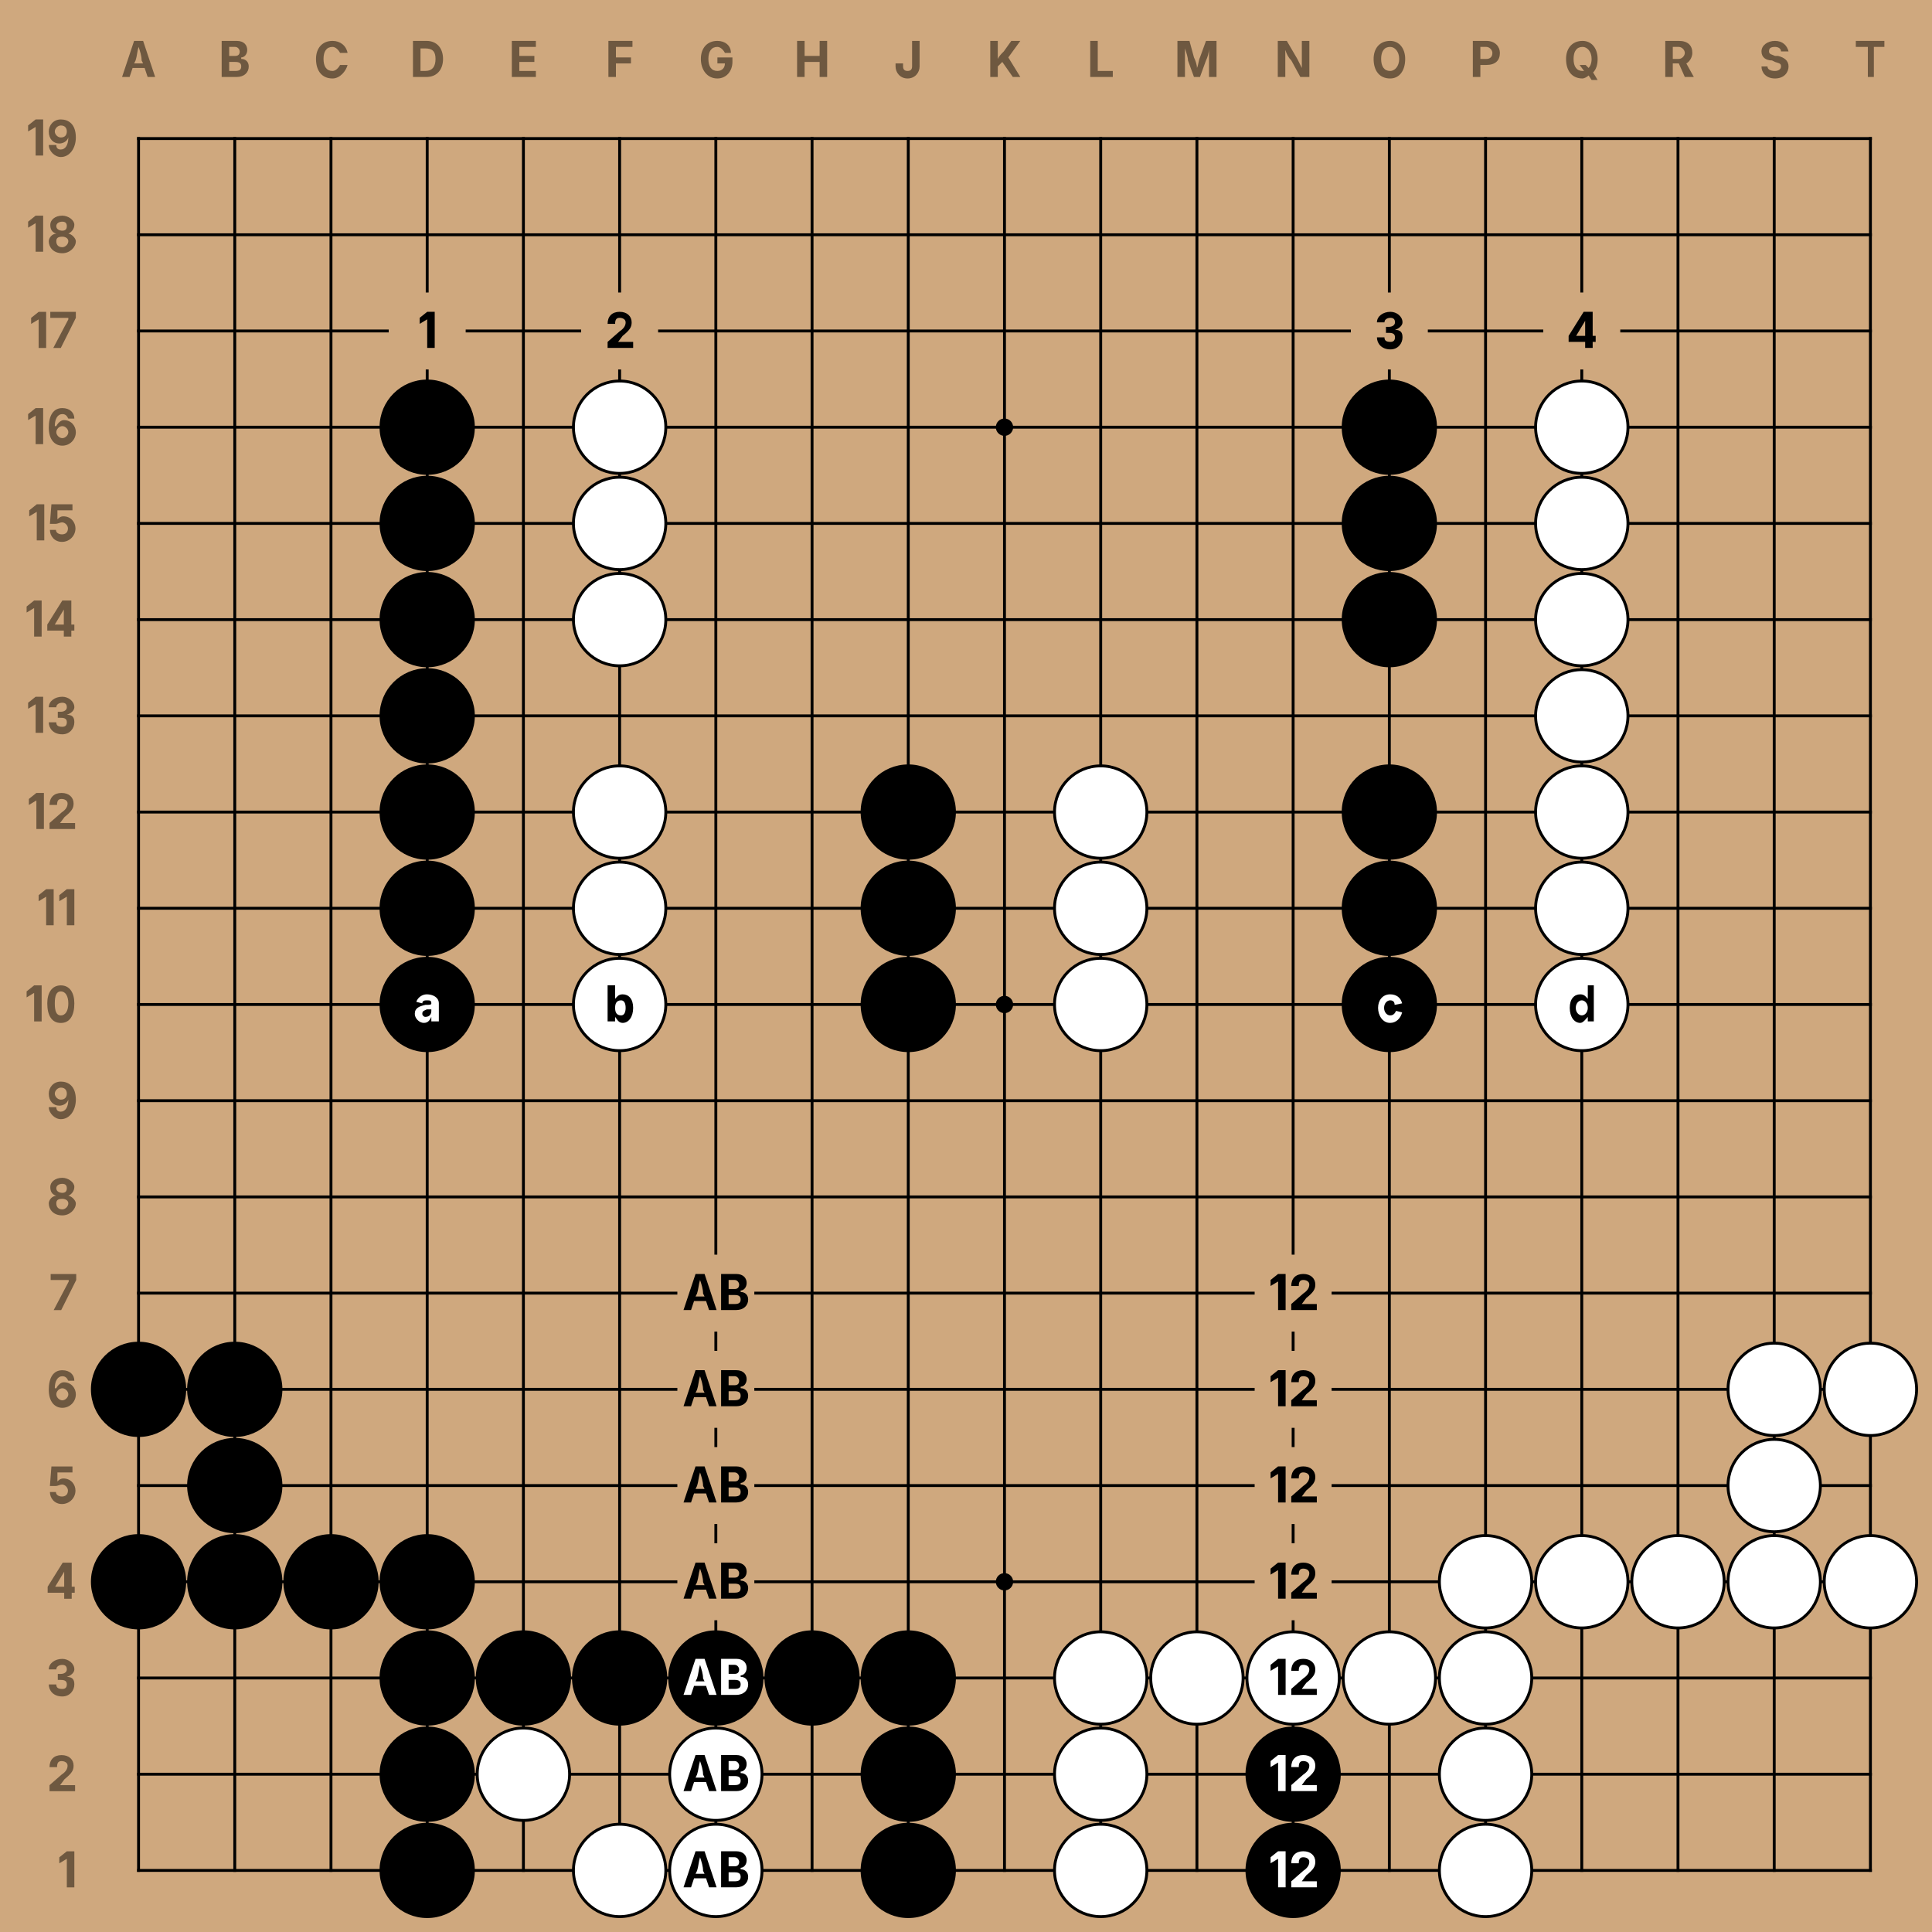
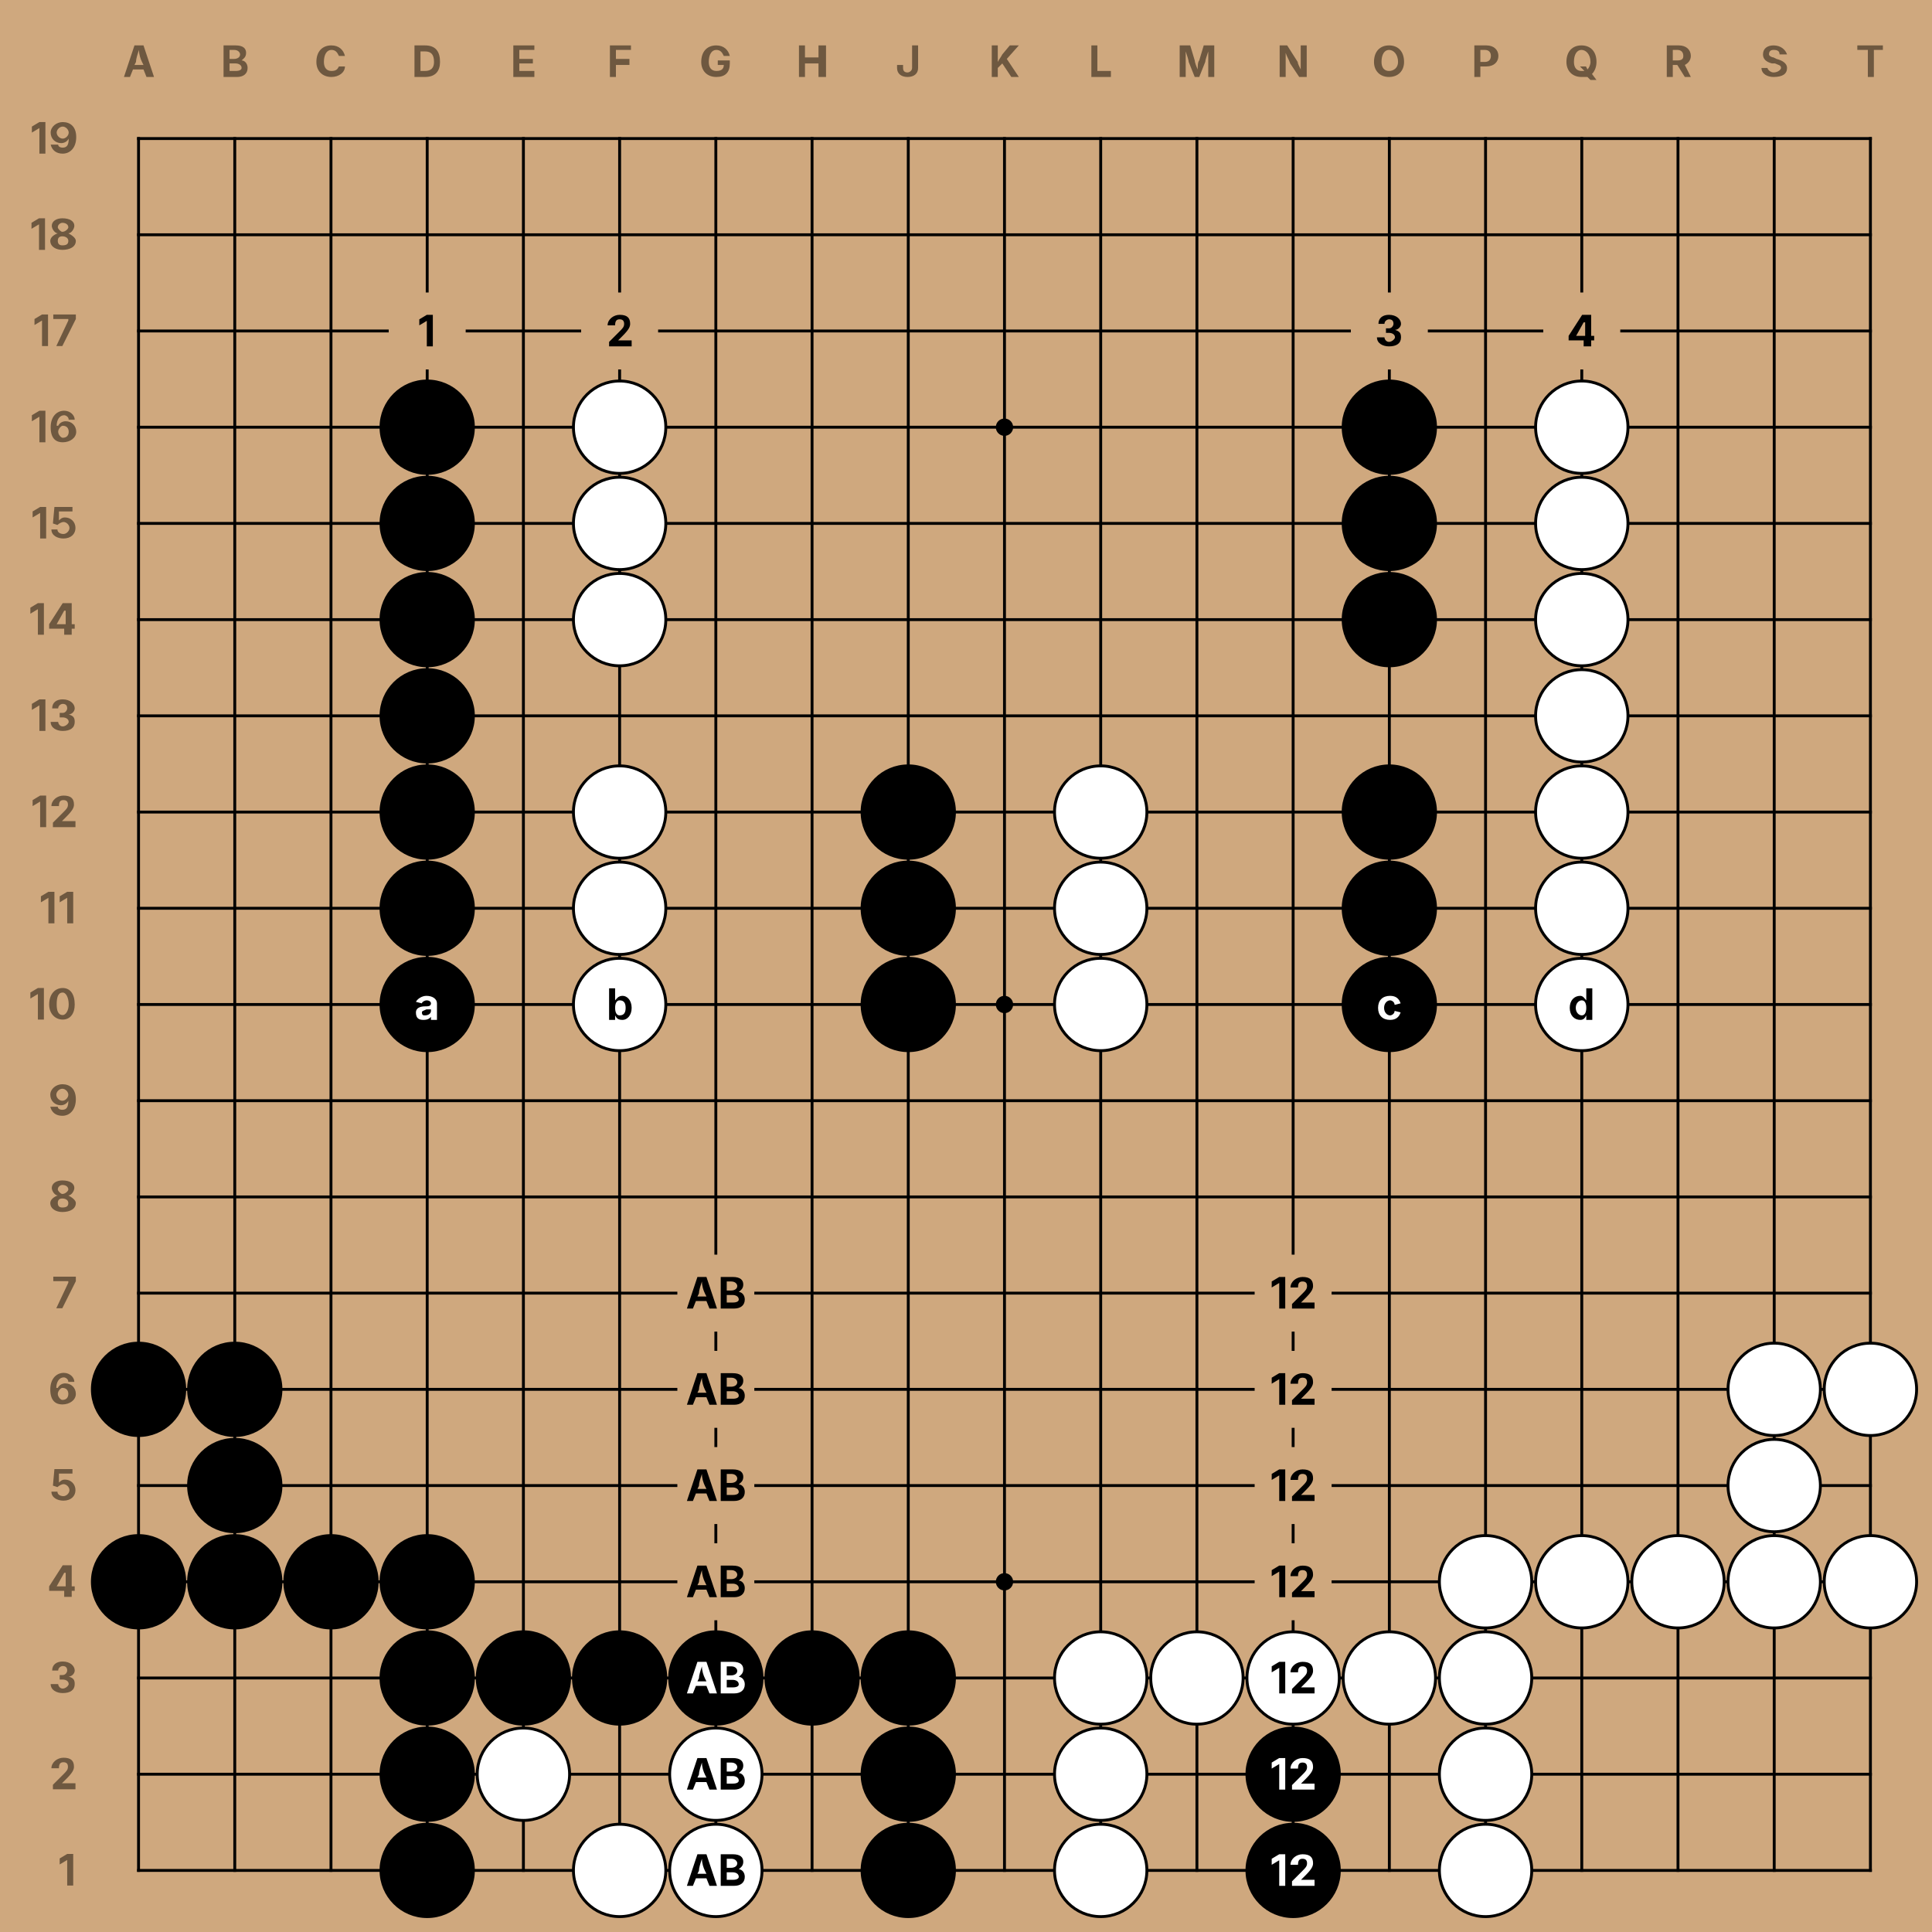
- <svg xmlns="http://www.w3.org/2000/svg" font-family="Inter" font-size="0.5" font-weight="700" viewBox="0 0 800 800" width="800">
+ <svg xmlns="http://www.w3.org/2000/svg" font-family="Inter" font-size="0.45" font-weight="700" viewBox="0 0 800 800" width="800">
  <defs>
    <clipPath id="board-clip">
      <rect height="19" width="19" x="-0.5" y="-0.5" />
    </clipPath>
    <marker id="linehead" markerHeight="4" markerWidth="4" refX="2" refY="2">
      <circle cx="2" cy="2" r="2" />
    </marker>
    <marker id="arrowhead" markerHeight="5" markerWidth="7" orient="auto" refX="7" refY="2.5">
      <polygon points="0 0, 7 2.5, 0 5" />
    </marker>
  </defs>
  <rect fill="#cfa87e" height="100%" width="100%" x="0" y="0" />
  <g id="diagram" transform="scale(39.8406, 39.8406)">
    <g id="board-view" transform="translate(1.44, 1.44)">
      <g clip-path="url(#board-clip)" id="goban">
        <g id="lines" stroke="black" stroke-linecap="square" stroke-width="0.03">
          <line x1="0" x2="0" y1="0" y2="18" />
          <line x1="1" x2="1" y1="0" y2="18" />
          <line x1="2" x2="2" y1="0" y2="18" />
          <line x1="3" x2="3" y1="0" y2="18" />
          <line x1="4" x2="4" y1="0" y2="18" />
          <line x1="5" x2="5" y1="0" y2="18" />
          <line x1="6" x2="6" y1="0" y2="18" />
          <line x1="7" x2="7" y1="0" y2="18" />
          <line x1="8" x2="8" y1="0" y2="18" />
          <line x1="9" x2="9" y1="0" y2="18" />
          <line x1="10" x2="10" y1="0" y2="18" />
          <line x1="11" x2="11" y1="0" y2="18" />
          <line x1="12" x2="12" y1="0" y2="18" />
          <line x1="13" x2="13" y1="0" y2="18" />
          <line x1="14" x2="14" y1="0" y2="18" />
          <line x1="15" x2="15" y1="0" y2="18" />
          <line x1="16" x2="16" y1="0" y2="18" />
          <line x1="17" x2="17" y1="0" y2="18" />
          <line x1="18" x2="18" y1="0" y2="18" />
          <line x1="0" x2="18" y1="0" y2="0" />
          <line x1="0" x2="18" y1="1" y2="1" />
          <line x1="0" x2="18" y1="2" y2="2" />
          <line x1="0" x2="18" y1="3" y2="3" />
          <line x1="0" x2="18" y1="4" y2="4" />
          <line x1="0" x2="18" y1="5" y2="5" />
          <line x1="0" x2="18" y1="6" y2="6" />
          <line x1="0" x2="18" y1="7" y2="7" />
          <line x1="0" x2="18" y1="8" y2="8" />
          <line x1="0" x2="18" y1="9" y2="9" />
          <line x1="0" x2="18" y1="10" y2="10" />
          <line x1="0" x2="18" y1="11" y2="11" />
          <line x1="0" x2="18" y1="12" y2="12" />
          <line x1="0" x2="18" y1="13" y2="13" />
          <line x1="0" x2="18" y1="14" y2="14" />
          <line x1="0" x2="18" y1="15" y2="15" />
          <line x1="0" x2="18" y1="16" y2="16" />
          <line x1="0" x2="18" y1="17" y2="17" />
          <line x1="0" x2="18" y1="18" y2="18" />
          <g fill="black" id="hoshi" stroke="none">
            <circle cx="3" cy="3" r="0.09" />
            <circle cx="3" cy="9" r="0.09" />
            <circle cx="3" cy="15" r="0.09" />
            <circle cx="9" cy="3" r="0.09" />
            <circle cx="9" cy="9" r="0.09" />
            <circle cx="9" cy="15" r="0.09" />
            <circle cx="15" cy="3" r="0.09" />
            <circle cx="15" cy="9" r="0.09" />
            <circle cx="15" cy="15" r="0.09" />
          </g>
        </g>
        <g id="stones" stroke="none">
          <circle cx="3" cy="3" fill="black" r="0.48" stroke="black" stroke-width="0.03" />
          <circle cx="5" cy="3" fill="white" r="0.48" stroke="black" stroke-width="0.03" />
          <circle cx="13" cy="3" fill="black" r="0.48" stroke="black" stroke-width="0.03" />
          <circle cx="15" cy="3" fill="white" r="0.48" stroke="black" stroke-width="0.03" />
          <circle cx="3" cy="4" fill="black" r="0.48" stroke="black" stroke-width="0.03" />
          <circle cx="5" cy="4" fill="white" r="0.48" stroke="black" stroke-width="0.03" />
          <circle cx="13" cy="4" fill="black" r="0.48" stroke="black" stroke-width="0.03" />
          <circle cx="15" cy="4" fill="white" r="0.48" stroke="black" stroke-width="0.03" />
          <circle cx="3" cy="5" fill="black" r="0.48" stroke="black" stroke-width="0.03" />
          <circle cx="5" cy="5" fill="white" r="0.48" stroke="black" stroke-width="0.03" />
          <circle cx="13" cy="5" fill="black" r="0.48" stroke="black" stroke-width="0.03" />
          <circle cx="15" cy="5" fill="white" r="0.48" stroke="black" stroke-width="0.03" />
          <circle cx="3" cy="6" fill="black" r="0.48" stroke="black" stroke-width="0.03" />
          <circle cx="15" cy="6" fill="white" r="0.48" stroke="black" stroke-width="0.03" />
          <circle cx="3" cy="7" fill="black" r="0.48" stroke="black" stroke-width="0.03" />
          <circle cx="5" cy="7" fill="white" r="0.48" stroke="black" stroke-width="0.03" />
          <circle cx="8" cy="7" fill="black" r="0.48" stroke="black" stroke-width="0.03" />
          <circle cx="10" cy="7" fill="white" r="0.48" stroke="black" stroke-width="0.03" />
          <circle cx="13" cy="7" fill="black" r="0.48" stroke="black" stroke-width="0.03" />
          <circle cx="15" cy="7" fill="white" r="0.48" stroke="black" stroke-width="0.03" />
          <circle cx="3" cy="8" fill="black" r="0.48" stroke="black" stroke-width="0.03" />
          <circle cx="5" cy="8" fill="white" r="0.48" stroke="black" stroke-width="0.03" />
          <circle cx="8" cy="8" fill="black" r="0.48" stroke="black" stroke-width="0.03" />
          <circle cx="10" cy="8" fill="white" r="0.48" stroke="black" stroke-width="0.03" />
          <circle cx="13" cy="8" fill="black" r="0.48" stroke="black" stroke-width="0.03" />
          <circle cx="15" cy="8" fill="white" r="0.48" stroke="black" stroke-width="0.03" />
          <circle cx="3" cy="9" fill="black" r="0.48" stroke="black" stroke-width="0.03" />
          <circle cx="5" cy="9" fill="white" r="0.48" stroke="black" stroke-width="0.03" />
          <circle cx="8" cy="9" fill="black" r="0.48" stroke="black" stroke-width="0.03" />
          <circle cx="10" cy="9" fill="white" r="0.48" stroke="black" stroke-width="0.03" />
          <circle cx="13" cy="9" fill="black" r="0.48" stroke="black" stroke-width="0.03" />
          <circle cx="15" cy="9" fill="white" r="0.48" stroke="black" stroke-width="0.03" />
          <circle cx="0" cy="13" fill="black" r="0.48" stroke="black" stroke-width="0.03" />
          <circle cx="1" cy="13" fill="black" r="0.48" stroke="black" stroke-width="0.03" />
          <circle cx="17" cy="13" fill="white" r="0.48" stroke="black" stroke-width="0.03" />
          <circle cx="18" cy="13" fill="white" r="0.48" stroke="black" stroke-width="0.03" />
          <circle cx="1" cy="14" fill="black" r="0.48" stroke="black" stroke-width="0.03" />
          <circle cx="17" cy="14" fill="white" r="0.48" stroke="black" stroke-width="0.03" />
          <circle cx="0" cy="15" fill="black" r="0.48" stroke="black" stroke-width="0.03" />
          <circle cx="1" cy="15" fill="black" r="0.48" stroke="black" stroke-width="0.03" />
          <circle cx="2" cy="15" fill="black" r="0.48" stroke="black" stroke-width="0.03" />
          <circle cx="3" cy="15" fill="black" r="0.48" stroke="black" stroke-width="0.03" />
          <circle cx="14" cy="15" fill="white" r="0.48" stroke="black" stroke-width="0.03" />
          <circle cx="15" cy="15" fill="white" r="0.48" stroke="black" stroke-width="0.03" />
          <circle cx="16" cy="15" fill="white" r="0.48" stroke="black" stroke-width="0.03" />
          <circle cx="17" cy="15" fill="white" r="0.48" stroke="black" stroke-width="0.03" />
          <circle cx="18" cy="15" fill="white" r="0.48" stroke="black" stroke-width="0.03" />
          <circle cx="3" cy="16" fill="black" r="0.48" stroke="black" stroke-width="0.03" />
          <circle cx="4" cy="16" fill="black" r="0.48" stroke="black" stroke-width="0.03" />
          <circle cx="5" cy="16" fill="black" r="0.48" stroke="black" stroke-width="0.03" />
          <circle cx="6" cy="16" fill="black" r="0.48" stroke="black" stroke-width="0.03" />
          <circle cx="7" cy="16" fill="black" r="0.48" stroke="black" stroke-width="0.03" />
          <circle cx="8" cy="16" fill="black" r="0.48" stroke="black" stroke-width="0.03" />
          <circle cx="10" cy="16" fill="white" r="0.48" stroke="black" stroke-width="0.03" />
          <circle cx="11" cy="16" fill="white" r="0.48" stroke="black" stroke-width="0.03" />
          <circle cx="12" cy="16" fill="white" r="0.48" stroke="black" stroke-width="0.03" />
          <circle cx="13" cy="16" fill="white" r="0.48" stroke="black" stroke-width="0.03" />
          <circle cx="14" cy="16" fill="white" r="0.48" stroke="black" stroke-width="0.03" />
          <circle cx="3" cy="17" fill="black" r="0.48" stroke="black" stroke-width="0.03" />
          <circle cx="4" cy="17" fill="white" r="0.48" stroke="black" stroke-width="0.03" />
          <circle cx="6" cy="17" fill="white" r="0.48" stroke="black" stroke-width="0.03" />
          <circle cx="8" cy="17" fill="black" r="0.48" stroke="black" stroke-width="0.03" />
          <circle cx="10" cy="17" fill="white" r="0.48" stroke="black" stroke-width="0.03" />
          <circle cx="12" cy="17" fill="black" r="0.48" stroke="black" stroke-width="0.03" />
          <circle cx="14" cy="17" fill="white" r="0.48" stroke="black" stroke-width="0.03" />
          <circle cx="3" cy="18" fill="black" r="0.48" stroke="black" stroke-width="0.03" />
          <circle cx="5" cy="18" fill="white" r="0.48" stroke="black" stroke-width="0.03" />
          <circle cx="6" cy="18" fill="white" r="0.48" stroke="black" stroke-width="0.03" />
          <circle cx="8" cy="18" fill="black" r="0.48" stroke="black" stroke-width="0.03" />
          <circle cx="10" cy="18" fill="white" r="0.48" stroke="black" stroke-width="0.03" />
          <circle cx="12" cy="18" fill="black" r="0.48" stroke="black" stroke-width="0.03" />
          <circle cx="14" cy="18" fill="white" r="0.48" stroke="black" stroke-width="0.03" />
        </g>
        <g id="markup-marks" />
        <g id="markup-triangles" />
        <g id="markup-circles" />
        <g id="markup-squares" />
        <g id="markup-selected" />
        <g id="markup-dimmed" />
        <g id="markup-labels">
          <g>
            <rect fill="#cfa87e" height="0.8" width="0.8" x="2.6" y="1.6" />
            <text dy="0.35em" fill="black" text-anchor="middle" x="3" y="2">1</text>
          </g>
          <g>
            <text dy="0.35em" fill="white" text-anchor="middle" x="3" y="9">a</text>
          </g>
          <g>
            <rect fill="#cfa87e" height="0.8" width="0.8" x="4.6" y="1.6" />
            <text dy="0.35em" fill="black" text-anchor="middle" x="5" y="2">2</text>
          </g>
          <g>
            <text dy="0.35em" fill="black" text-anchor="middle" x="5" y="9">b</text>
          </g>
          <g>
            <rect fill="#cfa87e" height="0.8" width="0.8" x="5.6" y="11.6" />
            <text dy="0.35em" fill="black" text-anchor="middle" x="6" y="12">AB</text>
          </g>
          <g>
            <rect fill="#cfa87e" height="0.8" width="0.8" x="5.6" y="12.6" />
            <text dy="0.35em" fill="black" text-anchor="middle" x="6" y="13">AB</text>
          </g>
          <g>
            <rect fill="#cfa87e" height="0.8" width="0.8" x="5.6" y="13.6" />
            <text dy="0.35em" fill="black" text-anchor="middle" x="6" y="14">AB</text>
          </g>
          <g>
            <rect fill="#cfa87e" height="0.8" width="0.8" x="5.6" y="14.6" />
            <text dy="0.35em" fill="black" text-anchor="middle" x="6" y="15">AB</text>
          </g>
          <g>
            <text dy="0.35em" fill="white" text-anchor="middle" x="6" y="16">AB</text>
          </g>
          <g>
            <text dy="0.35em" fill="black" text-anchor="middle" x="6" y="17">AB</text>
          </g>
          <g>
            <text dy="0.35em" fill="black" text-anchor="middle" x="6" y="18">AB</text>
          </g>
          <g>
            <rect fill="#cfa87e" height="0.8" width="0.8" x="11.6" y="11.6" />
            <text dy="0.35em" fill="black" text-anchor="middle" x="12" y="12">12</text>
          </g>
          <g>
            <rect fill="#cfa87e" height="0.8" width="0.8" x="11.6" y="12.6" />
            <text dy="0.35em" fill="black" text-anchor="middle" x="12" y="13">12</text>
          </g>
          <g>
            <rect fill="#cfa87e" height="0.8" width="0.8" x="11.6" y="13.6" />
            <text dy="0.35em" fill="black" text-anchor="middle" x="12" y="14">12</text>
          </g>
          <g>
            <rect fill="#cfa87e" height="0.8" width="0.8" x="11.6" y="14.6" />
            <text dy="0.35em" fill="black" text-anchor="middle" x="12" y="15">12</text>
          </g>
          <g>
            <text dy="0.35em" fill="black" text-anchor="middle" x="12" y="16">12</text>
          </g>
          <g>
            <text dy="0.35em" fill="white" text-anchor="middle" x="12" y="17">12</text>
          </g>
          <g>
            <text dy="0.35em" fill="white" text-anchor="middle" x="12" y="18">12</text>
          </g>
          <g>
            <rect fill="#cfa87e" height="0.8" width="0.8" x="12.6" y="1.6" />
            <text dy="0.35em" fill="black" text-anchor="middle" x="13" y="2">3</text>
          </g>
          <g>
            <text dy="0.35em" fill="white" text-anchor="middle" x="13" y="9">c</text>
          </g>
          <g>
            <rect fill="#cfa87e" height="0.8" width="0.8" x="14.6" y="1.6" />
            <text dy="0.35em" fill="black" text-anchor="middle" x="15" y="2">4</text>
          </g>
          <g>
            <text dy="0.35em" fill="black" text-anchor="middle" x="15" y="9">d</text>
          </g>
        </g>
        <g id="markup-lines" marker-end="url(#linehead)" marker-start="url(#linehead)" stroke="black" stroke-width="0.03" />
        <g id="markup-arrows" marker-end="url(#arrowhead)" stroke="black" stroke-width="0.03" />
      </g>
    </g>
    <g fill="#6e5840" id="board-labels" transform="translate(0.8, 0.8)">
      <g text-anchor="middle">
        <text x="0.64" y="0">A</text>
        <text x="1.64" y="0">B</text>
        <text x="2.64" y="0">C</text>
        <text x="3.64" y="0">D</text>
        <text x="4.64" y="0">E</text>
        <text x="5.64" y="0">F</text>
        <text x="6.64" y="0">G</text>
        <text x="7.64" y="0">H</text>
        <text x="8.64" y="0">J</text>
        <text x="9.64" y="0">K</text>
        <text x="10.64" y="0">L</text>
        <text x="11.64" y="0">M</text>
        <text x="12.64" y="0">N</text>
        <text x="13.64" y="0">O</text>
        <text x="14.64" y="0">P</text>
        <text x="15.64" y="0">Q</text>
        <text x="16.64" y="0">R</text>
        <text x="17.64" y="0">S</text>
        <text x="18.64" y="0">T</text>
      </g>
      <g text-anchor="end">
        <text dy="0.35em" x="0" y="18.64">1</text>
        <text dy="0.35em" x="0" y="17.64">2</text>
        <text dy="0.35em" x="0" y="16.64">3</text>
        <text dy="0.35em" x="0" y="15.64">4</text>
        <text dy="0.35em" x="0" y="14.64">5</text>
        <text dy="0.35em" x="0" y="13.64">6</text>
        <text dy="0.35em" x="0" y="12.64">7</text>
        <text dy="0.35em" x="0" y="11.64">8</text>
        <text dy="0.35em" x="0" y="10.64">9</text>
        <text dy="0.35em" x="0" y="9.64">10</text>
        <text dy="0.35em" x="0" y="8.64">11</text>
        <text dy="0.35em" x="0" y="7.64">12</text>
        <text dy="0.35em" x="0" y="6.64">13</text>
        <text dy="0.35em" x="0" y="5.64">14</text>
        <text dy="0.35em" x="0" y="4.64">15</text>
        <text dy="0.35em" x="0" y="3.64">16</text>
        <text dy="0.35em" x="0" y="2.64">17</text>
        <text dy="0.35em" x="0" y="1.64">18</text>
        <text dy="0.35em" x="0" y="0.64">19</text>
      </g>
    </g>
  </g>
</svg>
